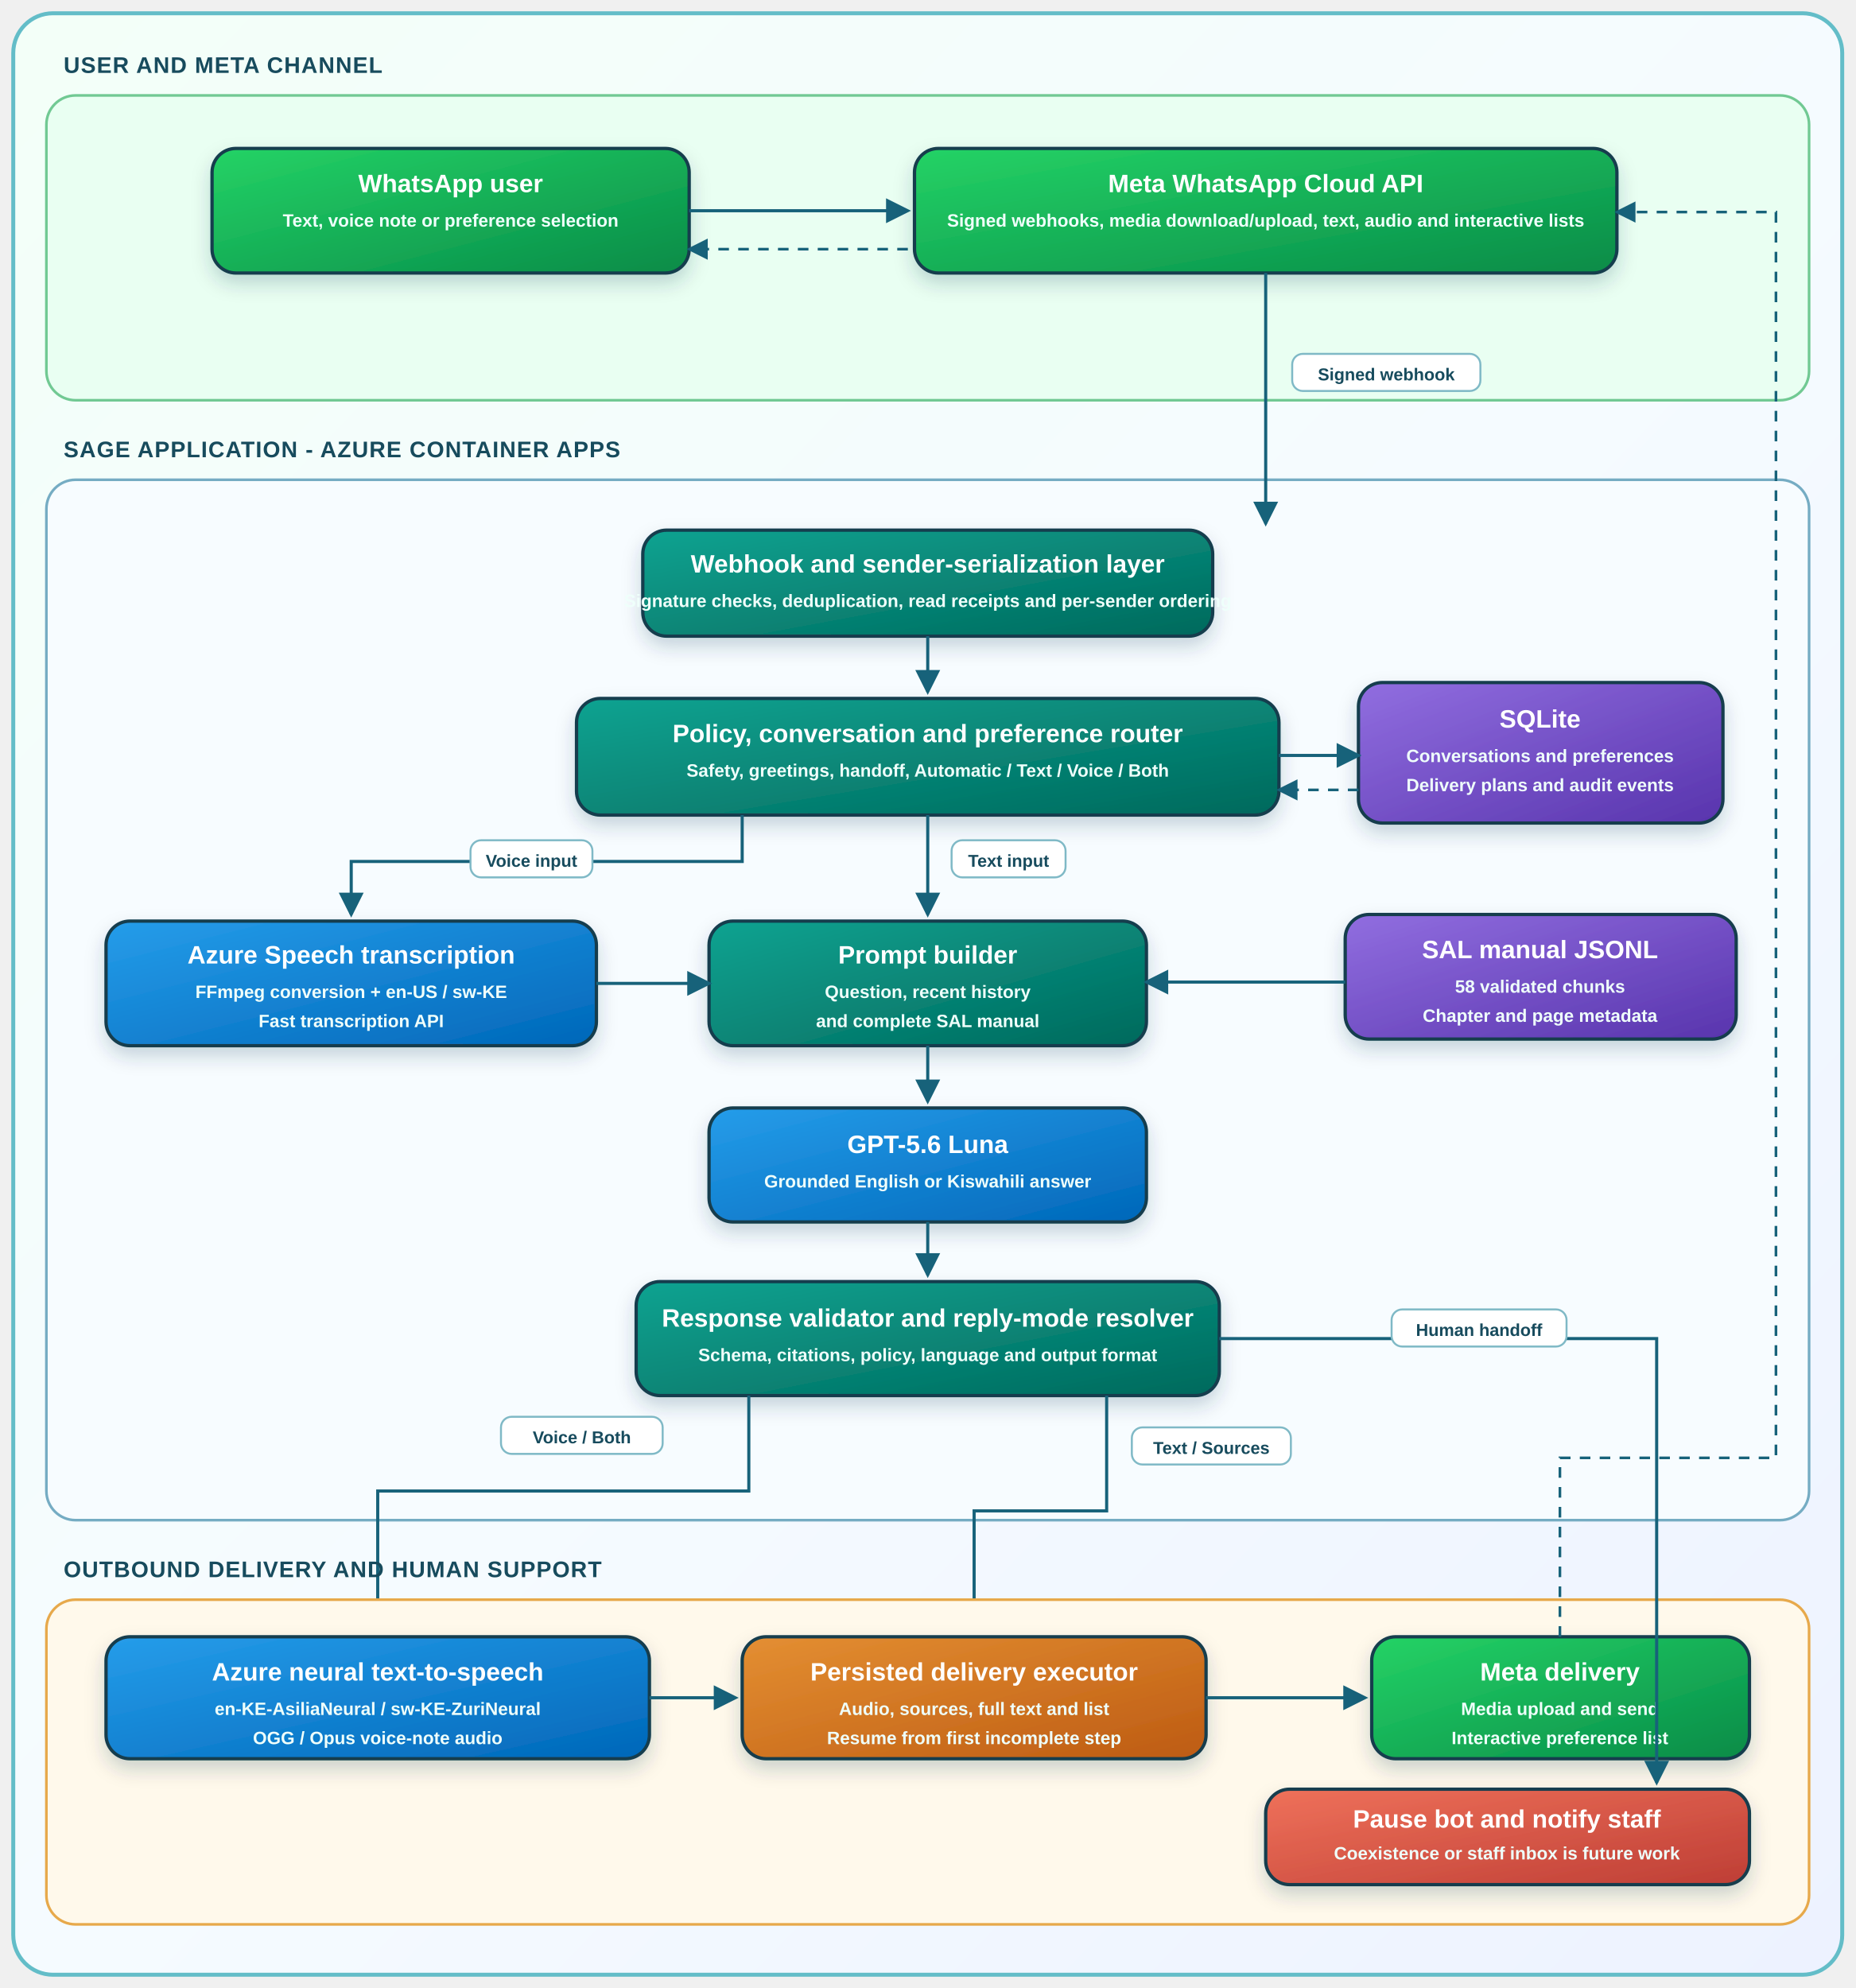
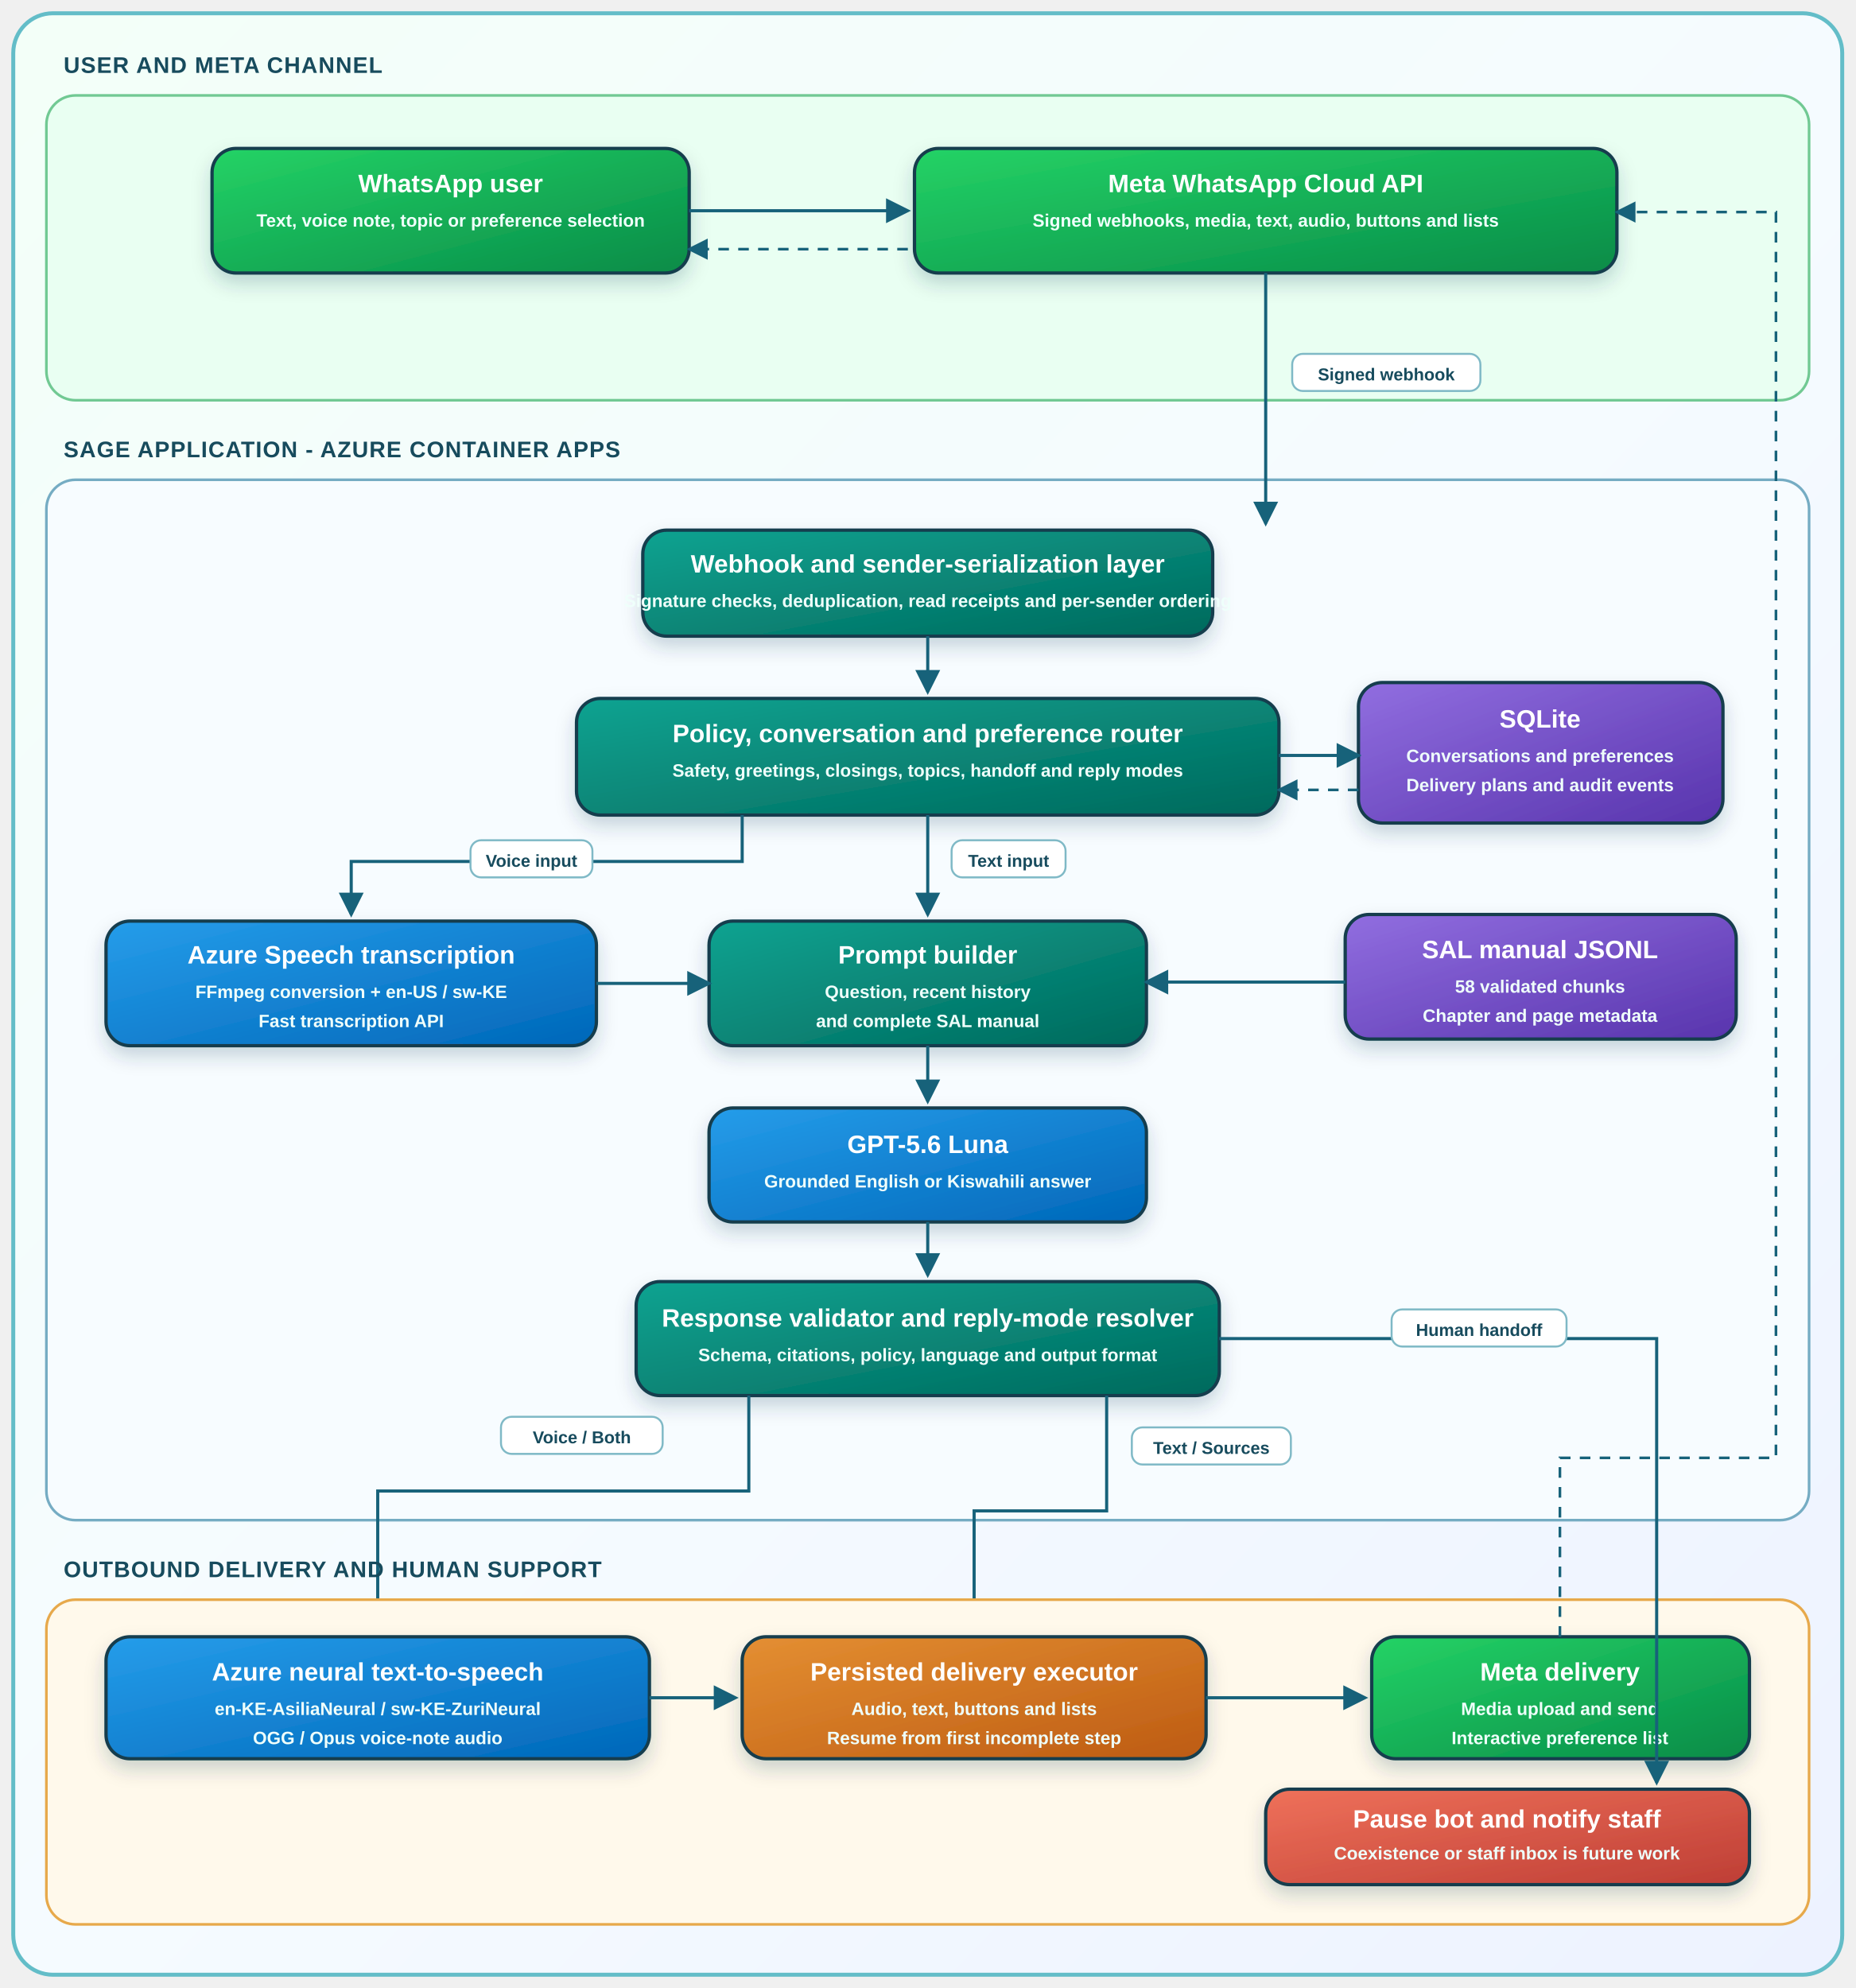
<svg xmlns="http://www.w3.org/2000/svg" class="architecture-svg large-format-architecture" viewBox="0 0 1400 1500" role="img" aria-labelledby="title description">
  <defs>
    <linearGradient id="background" x1="0" y1="0" x2="1" y2="1">
      <stop offset="0" stop-color="#f3fff8" />
      <stop offset=".52" stop-color="#f5fbff" />
      <stop offset="1" stop-color="#edf2ff" />
    </linearGradient>
    <linearGradient id="whatsapp" x1="0" y1="0" x2="1" y2="1">
      <stop offset="0" stop-color="#25d366" />
      <stop offset="1" stop-color="#078b48" />
    </linearGradient>
    <linearGradient id="service" x1="0" y1="0" x2="1" y2="1">
      <stop offset="0" stop-color="#10a391" />
      <stop offset="1" stop-color="#00695c" />
    </linearGradient>
    <linearGradient id="azure" x1="0" y1="0" x2="1" y2="1">
      <stop offset="0" stop-color="#269dea" />
      <stop offset="1" stop-color="#0067b9" />
    </linearGradient>
    <linearGradient id="local" x1="0" y1="0" x2="1" y2="1">
      <stop offset="0" stop-color="#916ee0" />
      <stop offset="1" stop-color="#5834ad" />
    </linearGradient>
    <linearGradient id="delivery" x1="0" y1="0" x2="1" y2="1">
      <stop offset="0" stop-color="#e48f32" />
      <stop offset="1" stop-color="#bd5b13" />
    </linearGradient>
    <linearGradient id="handoff" x1="0" y1="0" x2="1" y2="1">
      <stop offset="0" stop-color="#ef715a" />
      <stop offset="1" stop-color="#be3e35" />
    </linearGradient>
    <filter id="shadow" x="-20%" y="-20%" width="140%" height="150%">
      <feDropShadow dx="0" dy="7" stdDeviation="7" flood-color="#123c50" flood-opacity=".20" />
    </filter>
    <marker id="arrow" markerWidth="8" markerHeight="8" refX="7" refY="4" orient="auto">
      <path d="M0 0L8 4 0 8z" fill="#17627a" />
    </marker>
    <style>
      .node { filter: url(#shadow); stroke: #123d4d; stroke-width: 2.5; }
      .title { font: 800 19px "Segoe UI", Arial, sans-serif; fill: #fff; }
      .detail { font: 600 13.5px "Segoe UI", Arial, sans-serif; fill: #effffb; }
      .band-title { font: 800 17px "Segoe UI", Arial, sans-serif; fill: #174b5d; letter-spacing: .04em; }
      .edge { fill: none; stroke: #17627a; stroke-width: 2.35; marker-end: url(#arrow); }
      .return-edge { fill: none; stroke: #17627a; stroke-width: 2; stroke-dasharray: 8 7; marker-end: url(#arrow); }
      .edge-label { font: 800 13px "Segoe UI", Arial, sans-serif; fill: #174b5d; }
      .label-bg { fill: #fff; stroke: #7fb9c6; stroke-width: 1.5; }
    </style>
  </defs>
  <rect x="10" y="10" width="1380" height="1480" rx="30" fill="url(#background)" stroke="#63bdc8" stroke-width="3" />
  <text x="48" y="55" class="band-title">USER AND META CHANNEL</text>
  <rect x="35" y="72" width="1330" height="230" rx="22" fill="#e9fff2" stroke="#71c993" stroke-width="2" />
  <rect class="node" x="160" y="112" width="360" height="94" rx="18" fill="url(#whatsapp)" />
  <text x="340" y="145" text-anchor="middle" class="title">WhatsApp user</text>
-   <text x="340" y="171" text-anchor="middle" class="detail">Text, voice note or preference selection</text>
+   <text x="340" y="171" text-anchor="middle" class="detail">Text, voice note, topic or preference selection</text>
  <path class="edge" d="M520 159H685" />
  <path class="return-edge" d="M685 188H520" />
  <rect class="node" x="690" y="112" width="530" height="94" rx="18" fill="url(#whatsapp)" />
  <text x="955" y="145" text-anchor="middle" class="title">Meta WhatsApp Cloud API</text>
-   <text x="955" y="171" text-anchor="middle" class="detail">Signed webhooks, media download/upload, text, audio and interactive lists</text>
+   <text x="955" y="171" text-anchor="middle" class="detail">Signed webhooks, media, text, audio, buttons and lists</text>
  <text x="48" y="345" class="band-title">SAGE APPLICATION - AZURE CONTAINER APPS</text>
  <rect x="35" y="362" width="1330" height="785" rx="22" fill="#f7fcff" stroke="#75acc3" stroke-width="2" />
  <path class="edge" d="M955 206V395" />
  <rect class="label-bg" x="975" y="267" width="142" height="28" rx="8" />
  <text x="1046" y="287" text-anchor="middle" class="edge-label">Signed webhook</text>
  <rect class="node" x="485" y="400" width="430" height="80" rx="18" fill="url(#service)" />
  <text x="700" y="432" text-anchor="middle" class="title">Webhook and sender-serialization layer</text>
  <text x="700" y="458" text-anchor="middle" class="detail">Signature checks, deduplication, read receipts and per-sender ordering</text>
  <path class="edge" d="M700 480V522" />
  <rect class="node" x="435" y="527" width="530" height="88" rx="18" fill="url(#service)" />
  <text x="700" y="560" text-anchor="middle" class="title">Policy, conversation and preference router</text>
-   <text x="700" y="586" text-anchor="middle" class="detail">Safety, greetings, handoff, Automatic / Text / Voice / Both</text>
+   <text x="700" y="586" text-anchor="middle" class="detail">Safety, greetings, closings, topics, handoff and reply modes</text>
  <rect class="node" x="1025" y="515" width="275" height="106" rx="18" fill="url(#local)" />
  <text x="1162" y="549" text-anchor="middle" class="title">SQLite</text>
  <text x="1162" y="575" text-anchor="middle" class="detail">Conversations and preferences</text>
  <text x="1162" y="597" text-anchor="middle" class="detail">Delivery plans and audit events</text>
  <path class="edge" d="M965 570H1025" />
  <path class="return-edge" d="M1025 596H965" />
  <path class="edge" d="M560 615V650H265V690" />
  <rect class="label-bg" x="355" y="634" width="92" height="28" rx="8" />
  <text x="401" y="654" text-anchor="middle" class="edge-label">Voice input</text>
  <rect class="node" x="80" y="695" width="370" height="94" rx="18" fill="url(#azure)" />
  <text x="265" y="727" text-anchor="middle" class="title">Azure Speech transcription</text>
  <text x="265" y="753" text-anchor="middle" class="detail">FFmpeg conversion + en-US / sw-KE</text>
  <text x="265" y="775" text-anchor="middle" class="detail">Fast transcription API</text>
  <path class="edge" d="M700 615V690" />
  <rect class="label-bg" x="718" y="634" width="86" height="28" rx="8" />
  <text x="761" y="654" text-anchor="middle" class="edge-label">Text input</text>
  <rect class="node" x="535" y="695" width="330" height="94" rx="18" fill="url(#service)" />
  <text x="700" y="727" text-anchor="middle" class="title">Prompt builder</text>
  <text x="700" y="753" text-anchor="middle" class="detail">Question, recent history</text>
  <text x="700" y="775" text-anchor="middle" class="detail">and complete SAL manual</text>
  <path class="edge" d="M450 742H535" />
  <rect class="node" x="1015" y="690" width="295" height="94" rx="18" fill="url(#local)" />
  <text x="1162" y="723" text-anchor="middle" class="title">SAL manual JSONL</text>
  <text x="1162" y="749" text-anchor="middle" class="detail">58 validated chunks</text>
  <text x="1162" y="771" text-anchor="middle" class="detail">Chapter and page metadata</text>
  <path class="edge" d="M1015 741H865" />
  <path class="edge" d="M700 789V831" />
  <rect class="node" x="535" y="836" width="330" height="86" rx="18" fill="url(#azure)" />
  <text x="700" y="870" text-anchor="middle" class="title">GPT-5.6 Luna</text>
  <text x="700" y="896" text-anchor="middle" class="detail">Grounded English or Kiswahili answer</text>
  <path class="edge" d="M700 922V962" />
  <rect class="node" x="480" y="967" width="440" height="86" rx="18" fill="url(#service)" />
  <text x="700" y="1001" text-anchor="middle" class="title">Response validator and reply-mode resolver</text>
  <text x="700" y="1027" text-anchor="middle" class="detail">Schema, citations, policy, language and output format</text>
  <path class="edge" d="M565 1053V1125H285V1230" />
  <rect class="label-bg" x="378" y="1069" width="122" height="28" rx="8" />
  <text x="439" y="1089" text-anchor="middle" class="edge-label">Voice / Both</text>
  <path class="edge" d="M835 1053V1140H735V1230" />
  <rect class="label-bg" x="854" y="1077" width="120" height="28" rx="8" />
  <text x="914" y="1097" text-anchor="middle" class="edge-label">Text / Sources</text>
  <text x="48" y="1190" class="band-title">OUTBOUND DELIVERY AND HUMAN SUPPORT</text>
  <rect x="35" y="1207" width="1330" height="245" rx="22" fill="#fff9eb" stroke="#e7a94b" stroke-width="2" />
  <rect class="node" x="80" y="1235" width="410" height="92" rx="18" fill="url(#azure)" />
  <text x="285" y="1268" text-anchor="middle" class="title">Azure neural text-to-speech</text>
  <text x="285" y="1294" text-anchor="middle" class="detail">en-KE-AsiliaNeural / sw-KE-ZuriNeural</text>
  <text x="285" y="1316" text-anchor="middle" class="detail">OGG / Opus voice-note audio</text>
  <path class="edge" d="M490 1281H555" />
  <rect class="node" x="560" y="1235" width="350" height="92" rx="18" fill="url(#delivery)" />
  <text x="735" y="1268" text-anchor="middle" class="title">Persisted delivery executor</text>
-   <text x="735" y="1294" text-anchor="middle" class="detail">Audio, sources, full text and list</text>
+   <text x="735" y="1294" text-anchor="middle" class="detail">Audio, text, buttons and lists</text>
  <text x="735" y="1316" text-anchor="middle" class="detail">Resume from first incomplete step</text>
  <path class="edge" d="M910 1281H1030" />
  <rect class="node" x="1035" y="1235" width="285" height="92" rx="18" fill="url(#whatsapp)" />
  <text x="1177" y="1268" text-anchor="middle" class="title">Meta delivery</text>
  <text x="1177" y="1294" text-anchor="middle" class="detail">Media upload and send</text>
  <text x="1177" y="1316" text-anchor="middle" class="detail">Interactive preference list</text>
  <path class="return-edge" d="M1177 1235V1100H1340V160H1220" />
  <path class="edge" d="M920 1010H1250V1345" />
  <rect class="label-bg" x="1050" y="988" width="132" height="28" rx="8" />
  <text x="1116" y="1008" text-anchor="middle" class="edge-label">Human handoff</text>
  <rect class="node" x="955" y="1350" width="365" height="72" rx="18" fill="url(#handoff)" />
  <text x="1137" y="1379" text-anchor="middle" class="title">Pause bot and notify staff</text>
  <text x="1137" y="1403" text-anchor="middle" class="detail">Coexistence or staff inbox is future work</text>
</svg>
